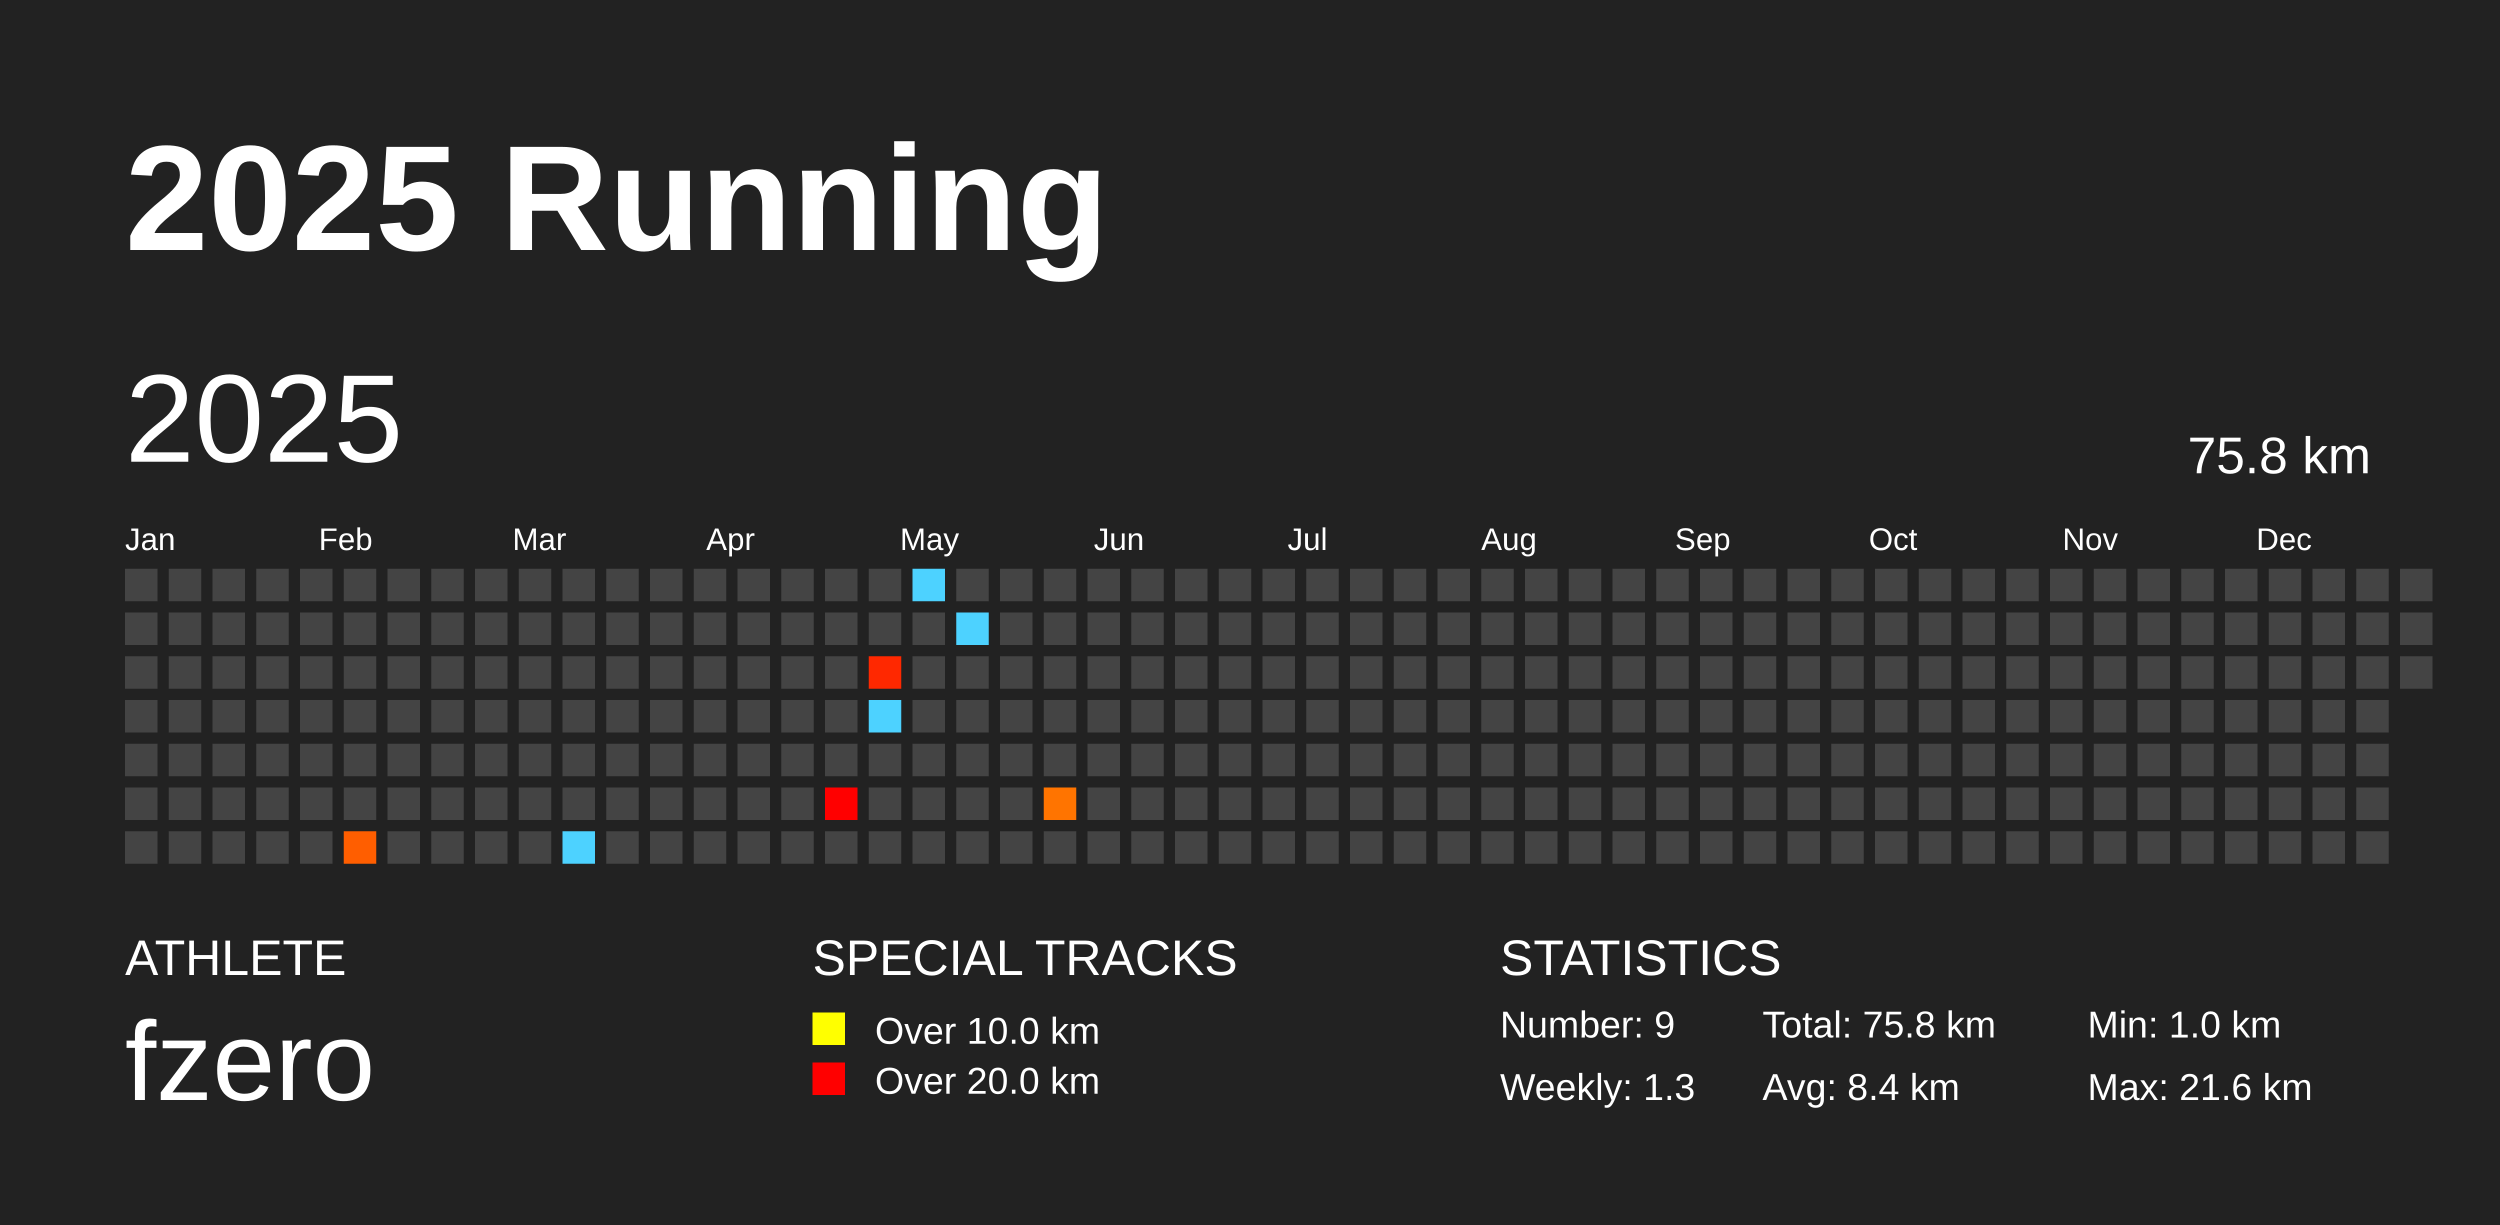
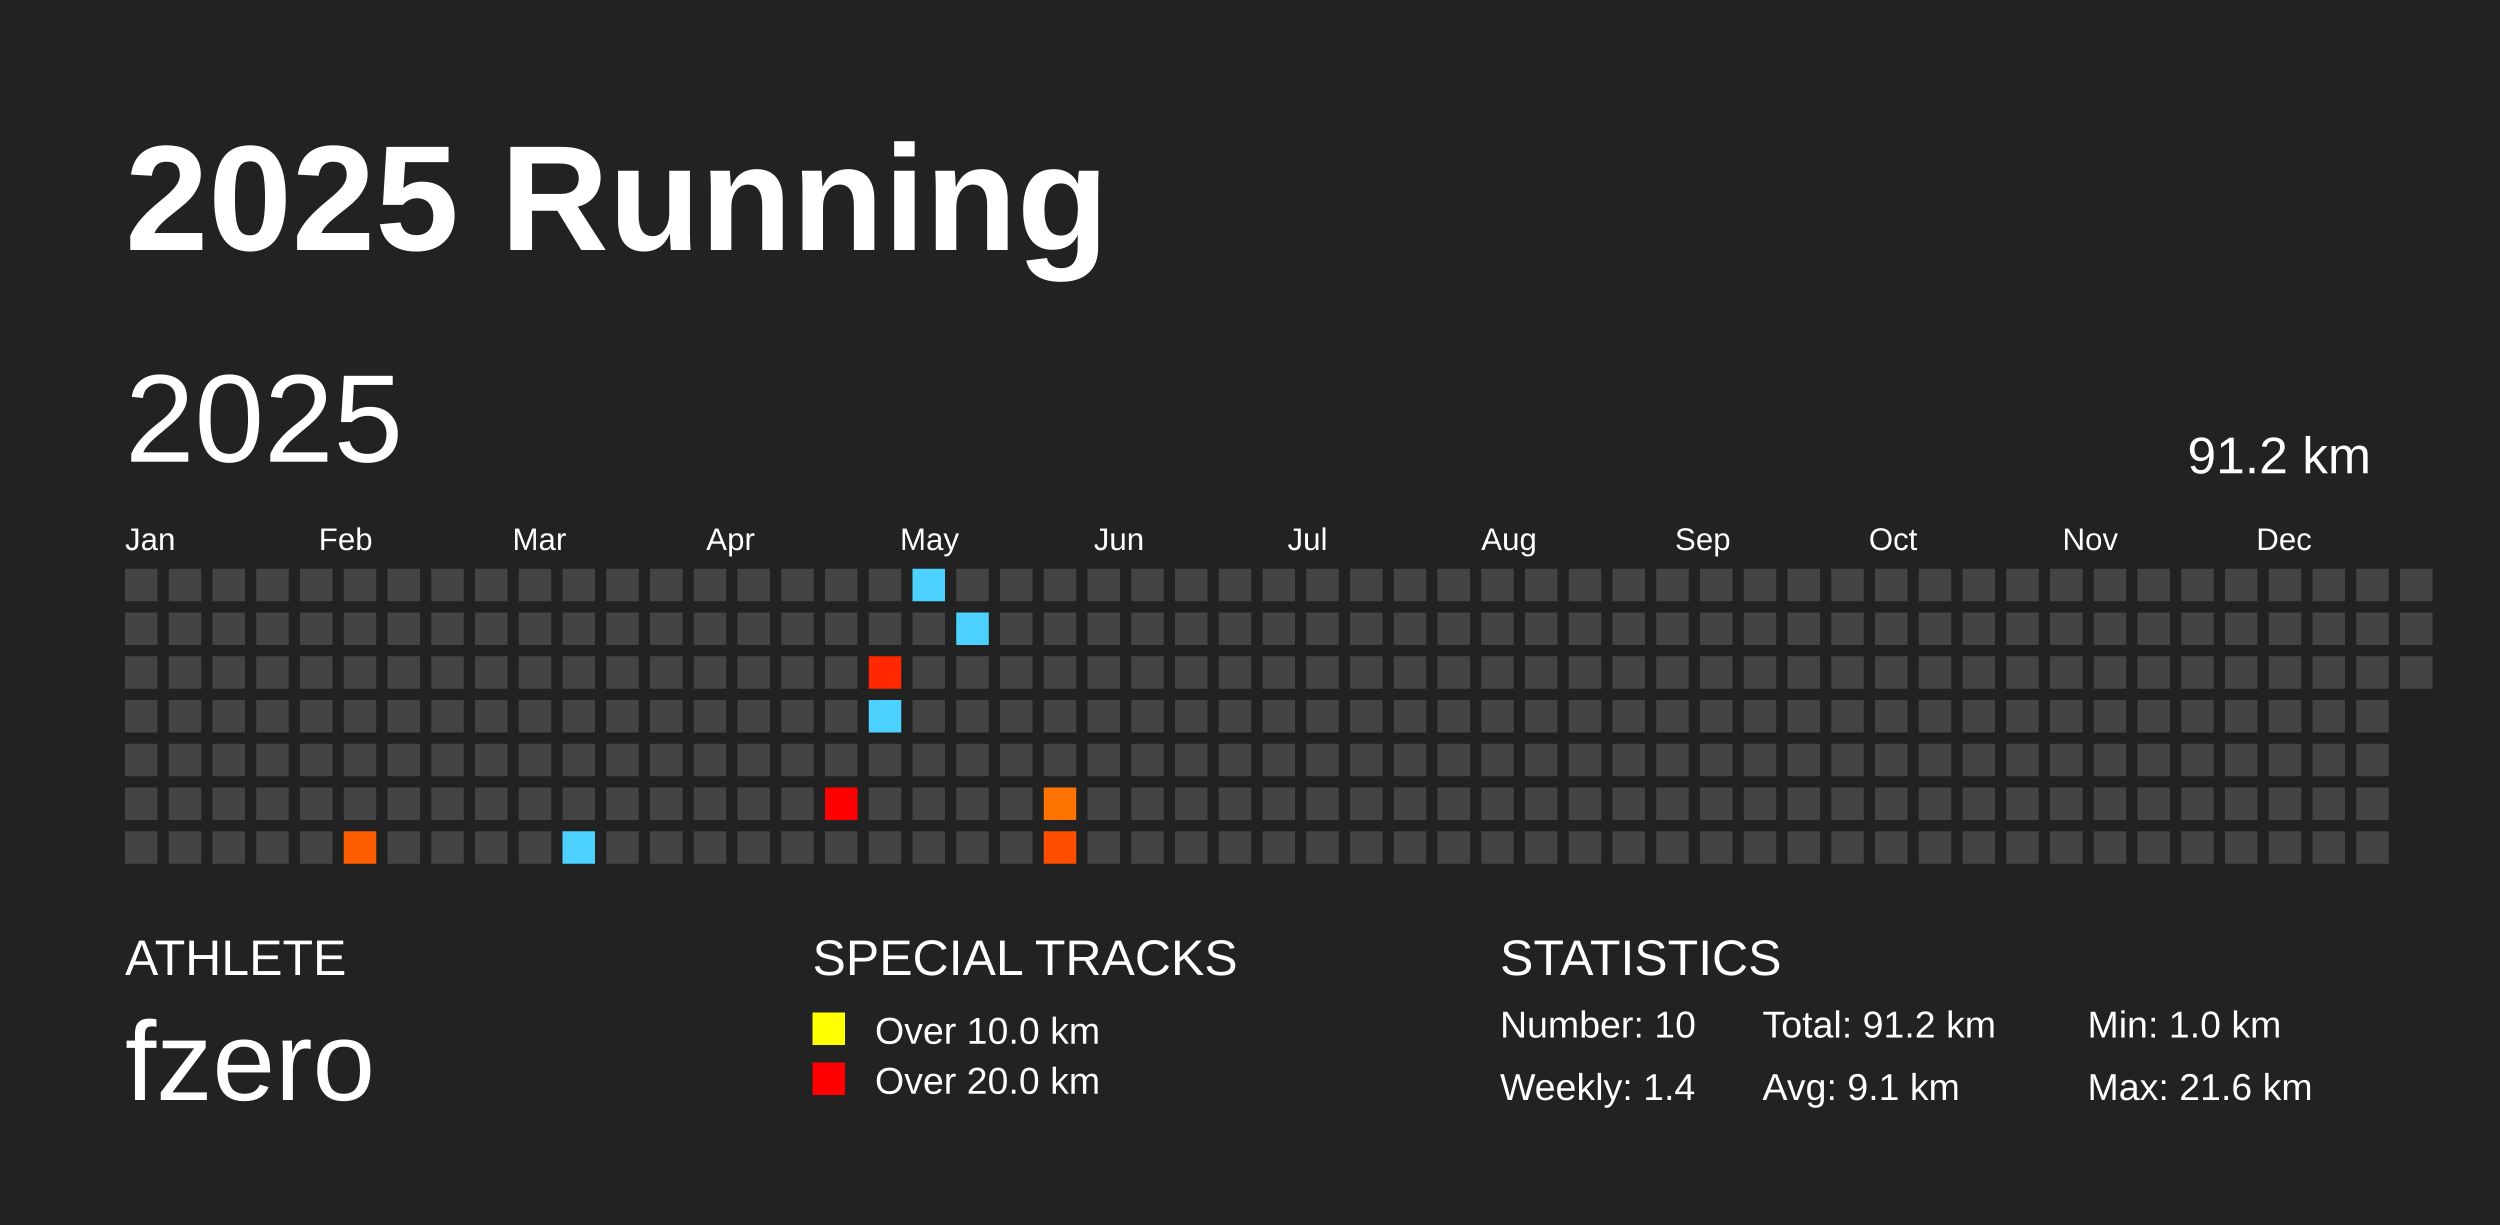
<svg xmlns="http://www.w3.org/2000/svg" baseProfile="full" height="98mm" version="1.1" viewBox="0,0,200,98" width="200mm">
  <defs />
  <rect fill="#222222" height="98" width="200" x="0" y="0" />
  <text fill="#FFFFFF" style="font-size:12px; font-family:Arial; font-weight:bold;" x="10" y="20">2025 Running</text>
  <text fill="#FFFFFF" style="font-size:4px; font-family:Arial" x="10" y="78">ATHLETE</text>
  <text fill="#FFFFFF" style="font-size:9px; font-family:Arial" x="10" y="88">fzero</text>
  <text fill="#FFFFFF" style="font-size:4px; font-family:Arial" x="65" y="78">SPECIAL TRACKS</text>
  <rect fill="yellow" height="2.6" width="2.6" x="65" y="81" />
  <text fill="#FFFFFF" style="font-size:3px; font-family:Arial" x="70" y="83.5">Over 10.0 km</text>
  <rect fill="red" height="2.6" width="2.6" x="65" y="85" />
  <text fill="#FFFFFF" style="font-size:3px; font-family:Arial" x="70" y="87.5">Over 20.0 km</text>
  <text fill="#FFFFFF" style="font-size:4px; font-family:Arial" x="120" y="78">STATISTICS</text>
-   <text fill="#FFFFFF" style="font-size:3px; font-family:Arial" x="120" y="83">Number: 9</text>
-   <text fill="#FFFFFF" style="font-size:3px; font-family:Arial" x="120" y="88">Weekly: 1.3</text>
-   <text fill="#FFFFFF" style="font-size:3px; font-family:Arial" x="141" y="83">Total: 75.8 km</text>
-   <text fill="#FFFFFF" style="font-size:3px; font-family:Arial" x="141" y="88">Avg: 8.4 km</text>
+   <text fill="#FFFFFF" style="font-size:3px; font-family:Arial" x="120" y="83">Number: 10</text>
+   <text fill="#FFFFFF" style="font-size:3px; font-family:Arial" x="120" y="88">Weekly: 1.4</text>
+   <text fill="#FFFFFF" style="font-size:3px; font-family:Arial" x="141" y="83">Total: 91.2 km</text>
+   <text fill="#FFFFFF" style="font-size:3px; font-family:Arial" x="141" y="88">Avg: 9.1 km</text>
  <text fill="#FFFFFF" style="font-size:3px; font-family:Arial" x="167" y="83">Min: 1.0 km</text>
  <text fill="#FFFFFF" style="font-size:3px; font-family:Arial" x="167" y="88">Max: 21.6 km</text>
  <text dominant-baseline="hanging" fill="#FFFFFF" style="font-size:10.0px; font-family:Arial;" x="10" y="30">2025</text>
-   <text dominant-baseline="hanging" fill="#FFFFFF" style="font-size:4.125px; font-family:Arial;" x="175" y="35">75.8 km</text>
+   <text dominant-baseline="hanging" fill="#FFFFFF" style="font-size:4.125px; font-family:Arial;" x="175" y="35">91.2 km</text>
  <text fill="#FFFFFF" style="font-size:2.5px; font-family:Arial" x="10.0" y="44">Jan</text>
  <text fill="#FFFFFF" style="font-size:2.5px; font-family:Arial" x="25.5" y="44">Feb</text>
  <text fill="#FFFFFF" style="font-size:2.5px; font-family:Arial" x="41.0" y="44">Mar</text>
  <text fill="#FFFFFF" style="font-size:2.5px; font-family:Arial" x="56.5" y="44">Apr</text>
  <text fill="#FFFFFF" style="font-size:2.5px; font-family:Arial" x="72.0" y="44">May</text>
  <text fill="#FFFFFF" style="font-size:2.5px; font-family:Arial" x="87.5" y="44">Jun</text>
  <text fill="#FFFFFF" style="font-size:2.5px; font-family:Arial" x="103.0" y="44">Jul</text>
  <text fill="#FFFFFF" style="font-size:2.5px; font-family:Arial" x="118.5" y="44">Aug</text>
  <text fill="#FFFFFF" style="font-size:2.5px; font-family:Arial" x="134.0" y="44">Sep</text>
  <text fill="#FFFFFF" style="font-size:2.5px; font-family:Arial" x="149.5" y="44">Oct</text>
  <text fill="#FFFFFF" style="font-size:2.5px; font-family:Arial" x="165.0" y="44">Nov</text>
  <text fill="#FFFFFF" style="font-size:2.5px; font-family:Arial" x="180.5" y="44">Dec</text>
  <rect fill="#444444" height="2.6" width="2.6" x="10.0" y="45.5" />
  <rect fill="#444444" height="2.6" width="2.6" x="10.0" y="49.0" />
  <rect fill="#444444" height="2.6" width="2.6" x="10.0" y="52.5" />
  <rect fill="#444444" height="2.6" width="2.6" x="10.0" y="56.0" />
  <rect fill="#444444" height="2.6" width="2.6" x="10.0" y="59.5" />
  <rect fill="#444444" height="2.6" width="2.6" x="10.0" y="63.0" />
  <rect fill="#444444" height="2.6" width="2.6" x="10.0" y="66.5" />
  <rect fill="#444444" height="2.6" width="2.6" x="13.5" y="45.5" />
  <rect fill="#444444" height="2.6" width="2.6" x="13.5" y="49.0" />
  <rect fill="#444444" height="2.6" width="2.6" x="13.5" y="52.5" />
  <rect fill="#444444" height="2.6" width="2.6" x="13.5" y="56.0" />
  <rect fill="#444444" height="2.6" width="2.6" x="13.5" y="59.5" />
  <rect fill="#444444" height="2.6" width="2.6" x="13.5" y="63.0" />
  <rect fill="#444444" height="2.6" width="2.6" x="13.5" y="66.5" />
  <rect fill="#444444" height="2.6" width="2.6" x="17.0" y="45.5" />
  <rect fill="#444444" height="2.6" width="2.6" x="17.0" y="49.0" />
  <rect fill="#444444" height="2.6" width="2.6" x="17.0" y="52.5" />
  <rect fill="#444444" height="2.6" width="2.6" x="17.0" y="56.0" />
  <rect fill="#444444" height="2.6" width="2.6" x="17.0" y="59.5" />
  <rect fill="#444444" height="2.6" width="2.6" x="17.0" y="63.0" />
  <rect fill="#444444" height="2.6" width="2.6" x="17.0" y="66.5" />
  <rect fill="#444444" height="2.6" width="2.6" x="20.5" y="45.5" />
  <rect fill="#444444" height="2.6" width="2.6" x="20.5" y="49.0" />
  <rect fill="#444444" height="2.6" width="2.6" x="20.5" y="52.5" />
  <rect fill="#444444" height="2.6" width="2.6" x="20.5" y="56.0" />
  <rect fill="#444444" height="2.6" width="2.6" x="20.5" y="59.5" />
  <rect fill="#444444" height="2.6" width="2.6" x="20.5" y="63.0" />
  <rect fill="#444444" height="2.6" width="2.6" x="20.5" y="66.5" />
  <rect fill="#444444" height="2.6" width="2.6" x="24.0" y="45.5" />
  <rect fill="#444444" height="2.6" width="2.6" x="24.0" y="49.0" />
  <rect fill="#444444" height="2.6" width="2.6" x="24.0" y="52.5" />
  <rect fill="#444444" height="2.6" width="2.6" x="24.0" y="56.0" />
  <rect fill="#444444" height="2.6" width="2.6" x="24.0" y="59.5" />
  <rect fill="#444444" height="2.6" width="2.6" x="24.0" y="63.0" />
  <rect fill="#444444" height="2.6" width="2.6" x="24.0" y="66.5" />
  <rect fill="#444444" height="2.6" width="2.6" x="27.5" y="45.5" />
  <rect fill="#444444" height="2.6" width="2.6" x="27.5" y="49.0" />
  <rect fill="#444444" height="2.6" width="2.6" x="27.5" y="52.5" />
  <rect fill="#444444" height="2.6" width="2.6" x="27.5" y="56.0" />
  <rect fill="#444444" height="2.6" width="2.6" x="27.5" y="59.5" />
  <rect fill="#444444" height="2.6" width="2.6" x="27.5" y="63.0" />
  <rect fill="#ff5e00" height="2.6" width="2.6" x="27.5" y="66.5" />
  <rect fill="#444444" height="2.6" width="2.6" x="31.0" y="45.5" />
  <rect fill="#444444" height="2.6" width="2.6" x="31.0" y="49.0" />
  <rect fill="#444444" height="2.6" width="2.6" x="31.0" y="52.5" />
  <rect fill="#444444" height="2.6" width="2.6" x="31.0" y="56.0" />
  <rect fill="#444444" height="2.6" width="2.6" x="31.0" y="59.5" />
  <rect fill="#444444" height="2.6" width="2.6" x="31.0" y="63.0" />
  <rect fill="#444444" height="2.6" width="2.6" x="31.0" y="66.5" />
  <rect fill="#444444" height="2.6" width="2.6" x="34.5" y="45.5" />
  <rect fill="#444444" height="2.6" width="2.6" x="34.5" y="49.0" />
  <rect fill="#444444" height="2.6" width="2.6" x="34.5" y="52.5" />
  <rect fill="#444444" height="2.6" width="2.6" x="34.5" y="56.0" />
  <rect fill="#444444" height="2.6" width="2.6" x="34.5" y="59.5" />
  <rect fill="#444444" height="2.6" width="2.6" x="34.5" y="63.0" />
  <rect fill="#444444" height="2.6" width="2.6" x="34.5" y="66.5" />
  <rect fill="#444444" height="2.6" width="2.6" x="38.0" y="45.5" />
  <rect fill="#444444" height="2.6" width="2.6" x="38.0" y="49.0" />
  <rect fill="#444444" height="2.6" width="2.6" x="38.0" y="52.5" />
  <rect fill="#444444" height="2.6" width="2.6" x="38.0" y="56.0" />
  <rect fill="#444444" height="2.6" width="2.6" x="38.0" y="59.5" />
  <rect fill="#444444" height="2.6" width="2.6" x="38.0" y="63.0" />
  <rect fill="#444444" height="2.6" width="2.6" x="38.0" y="66.5" />
  <rect fill="#444444" height="2.6" width="2.6" x="41.5" y="45.5" />
  <rect fill="#444444" height="2.6" width="2.6" x="41.5" y="49.0" />
  <rect fill="#444444" height="2.6" width="2.6" x="41.5" y="52.5" />
  <rect fill="#444444" height="2.6" width="2.6" x="41.5" y="56.0" />
  <rect fill="#444444" height="2.6" width="2.6" x="41.5" y="59.5" />
  <rect fill="#444444" height="2.6" width="2.6" x="41.5" y="63.0" />
  <rect fill="#444444" height="2.6" width="2.6" x="41.5" y="66.5" />
  <rect fill="#444444" height="2.6" width="2.6" x="45.0" y="45.5" />
  <rect fill="#444444" height="2.6" width="2.6" x="45.0" y="49.0" />
  <rect fill="#444444" height="2.6" width="2.6" x="45.0" y="52.5" />
  <rect fill="#444444" height="2.6" width="2.6" x="45.0" y="56.0" />
  <rect fill="#444444" height="2.6" width="2.6" x="45.0" y="59.5" />
  <rect fill="#444444" height="2.6" width="2.6" x="45.0" y="63.0" />
  <rect fill="#4dd2ff" height="2.6" width="2.6" x="45.0" y="66.5" />
  <rect fill="#444444" height="2.6" width="2.6" x="48.5" y="45.5" />
  <rect fill="#444444" height="2.6" width="2.6" x="48.5" y="49.0" />
  <rect fill="#444444" height="2.6" width="2.6" x="48.5" y="52.5" />
  <rect fill="#444444" height="2.6" width="2.6" x="48.5" y="56.0" />
  <rect fill="#444444" height="2.6" width="2.6" x="48.5" y="59.5" />
  <rect fill="#444444" height="2.6" width="2.6" x="48.5" y="63.0" />
  <rect fill="#444444" height="2.6" width="2.6" x="48.5" y="66.5" />
  <rect fill="#444444" height="2.6" width="2.6" x="52.0" y="45.5" />
  <rect fill="#444444" height="2.6" width="2.6" x="52.0" y="49.0" />
  <rect fill="#444444" height="2.6" width="2.6" x="52.0" y="52.5" />
  <rect fill="#444444" height="2.6" width="2.6" x="52.0" y="56.0" />
  <rect fill="#444444" height="2.6" width="2.6" x="52.0" y="59.5" />
  <rect fill="#444444" height="2.6" width="2.6" x="52.0" y="63.0" />
  <rect fill="#444444" height="2.6" width="2.6" x="52.0" y="66.5" />
  <rect fill="#444444" height="2.6" width="2.6" x="55.5" y="45.5" />
  <rect fill="#444444" height="2.6" width="2.6" x="55.5" y="49.0" />
  <rect fill="#444444" height="2.6" width="2.6" x="55.5" y="52.5" />
  <rect fill="#444444" height="2.6" width="2.6" x="55.5" y="56.0" />
  <rect fill="#444444" height="2.6" width="2.6" x="55.5" y="59.5" />
  <rect fill="#444444" height="2.6" width="2.6" x="55.5" y="63.0" />
  <rect fill="#444444" height="2.6" width="2.6" x="55.5" y="66.5" />
  <rect fill="#444444" height="2.6" width="2.6" x="59.0" y="45.5" />
  <rect fill="#444444" height="2.6" width="2.6" x="59.0" y="49.0" />
  <rect fill="#444444" height="2.6" width="2.6" x="59.0" y="52.5" />
  <rect fill="#444444" height="2.6" width="2.6" x="59.0" y="56.0" />
  <rect fill="#444444" height="2.6" width="2.6" x="59.0" y="59.5" />
  <rect fill="#444444" height="2.6" width="2.6" x="59.0" y="63.0" />
  <rect fill="#444444" height="2.6" width="2.6" x="59.0" y="66.5" />
  <rect fill="#444444" height="2.6" width="2.6" x="62.5" y="45.5" />
  <rect fill="#444444" height="2.6" width="2.6" x="62.5" y="49.0" />
  <rect fill="#444444" height="2.6" width="2.6" x="62.5" y="52.5" />
  <rect fill="#444444" height="2.6" width="2.6" x="62.5" y="56.0" />
  <rect fill="#444444" height="2.6" width="2.6" x="62.5" y="59.5" />
  <rect fill="#444444" height="2.6" width="2.6" x="62.5" y="63.0" />
  <rect fill="#444444" height="2.6" width="2.6" x="62.5" y="66.5" />
  <rect fill="#444444" height="2.6" width="2.6" x="66.0" y="45.5" />
  <rect fill="#444444" height="2.6" width="2.6" x="66.0" y="49.0" />
  <rect fill="#444444" height="2.6" width="2.6" x="66.0" y="52.5" />
  <rect fill="#444444" height="2.6" width="2.6" x="66.0" y="56.0" />
  <rect fill="#444444" height="2.6" width="2.6" x="66.0" y="59.5" />
  <rect fill="red" height="2.6" width="2.6" x="66.0" y="63.0" />
  <rect fill="#444444" height="2.6" width="2.6" x="66.0" y="66.5" />
  <rect fill="#444444" height="2.6" width="2.6" x="69.5" y="45.5" />
  <rect fill="#444444" height="2.6" width="2.6" x="69.5" y="49.0" />
  <rect fill="#ff2800" height="2.6" width="2.6" x="69.5" y="52.5" />
  <rect fill="#4dd2ff" height="2.6" width="2.6" x="69.5" y="56.0" />
  <rect fill="#444444" height="2.6" width="2.6" x="69.5" y="59.5" />
  <rect fill="#444444" height="2.6" width="2.6" x="69.5" y="63.0" />
  <rect fill="#444444" height="2.6" width="2.6" x="69.5" y="66.5" />
  <rect fill="#4dd2ff" height="2.6" width="2.6" x="73.0" y="45.5" />
  <rect fill="#444444" height="2.6" width="2.6" x="73.0" y="49.0" />
  <rect fill="#444444" height="2.6" width="2.6" x="73.0" y="52.5" />
  <rect fill="#444444" height="2.6" width="2.6" x="73.0" y="56.0" />
  <rect fill="#444444" height="2.6" width="2.6" x="73.0" y="59.5" />
  <rect fill="#444444" height="2.6" width="2.6" x="73.0" y="63.0" />
  <rect fill="#444444" height="2.6" width="2.6" x="73.0" y="66.5" />
  <rect fill="#444444" height="2.6" width="2.6" x="76.5" y="45.5" />
  <rect fill="#4dd2ff" height="2.6" width="2.6" x="76.5" y="49.0" />
  <rect fill="#444444" height="2.6" width="2.6" x="76.5" y="52.5" />
  <rect fill="#444444" height="2.6" width="2.6" x="76.5" y="56.0" />
  <rect fill="#444444" height="2.6" width="2.6" x="76.5" y="59.5" />
  <rect fill="#444444" height="2.6" width="2.6" x="76.5" y="63.0" />
  <rect fill="#444444" height="2.6" width="2.6" x="76.5" y="66.5" />
  <rect fill="#444444" height="2.6" width="2.6" x="80.0" y="45.5" />
  <rect fill="#444444" height="2.6" width="2.6" x="80.0" y="49.0" />
  <rect fill="#444444" height="2.6" width="2.6" x="80.0" y="52.5" />
  <rect fill="#444444" height="2.6" width="2.6" x="80.0" y="56.0" />
  <rect fill="#444444" height="2.6" width="2.6" x="80.0" y="59.5" />
  <rect fill="#444444" height="2.6" width="2.6" x="80.0" y="63.0" />
  <rect fill="#444444" height="2.6" width="2.6" x="80.0" y="66.5" />
  <rect fill="#444444" height="2.6" width="2.6" x="83.5" y="45.5" />
  <rect fill="#444444" height="2.6" width="2.6" x="83.5" y="49.0" />
  <rect fill="#444444" height="2.6" width="2.6" x="83.5" y="52.5" />
  <rect fill="#444444" height="2.6" width="2.6" x="83.5" y="56.0" />
  <rect fill="#444444" height="2.6" width="2.6" x="83.5" y="59.5" />
  <rect fill="#ff7400" height="2.6" width="2.6" x="83.5" y="63.0" />
-   <rect fill="#444444" height="2.6" width="2.6" x="83.5" y="66.5" />
+   <rect fill="#ff4e00" height="2.6" width="2.6" x="83.5" y="66.5" />
  <rect fill="#444444" height="2.6" width="2.6" x="87.0" y="45.5" />
  <rect fill="#444444" height="2.6" width="2.6" x="87.0" y="49.0" />
  <rect fill="#444444" height="2.6" width="2.6" x="87.0" y="52.5" />
  <rect fill="#444444" height="2.6" width="2.6" x="87.0" y="56.0" />
  <rect fill="#444444" height="2.6" width="2.6" x="87.0" y="59.5" />
  <rect fill="#444444" height="2.6" width="2.6" x="87.0" y="63.0" />
  <rect fill="#444444" height="2.6" width="2.6" x="87.0" y="66.5" />
  <rect fill="#444444" height="2.6" width="2.6" x="90.5" y="45.5" />
  <rect fill="#444444" height="2.6" width="2.6" x="90.5" y="49.0" />
  <rect fill="#444444" height="2.6" width="2.6" x="90.5" y="52.5" />
  <rect fill="#444444" height="2.6" width="2.6" x="90.5" y="56.0" />
  <rect fill="#444444" height="2.6" width="2.6" x="90.5" y="59.5" />
  <rect fill="#444444" height="2.6" width="2.6" x="90.5" y="63.0" />
  <rect fill="#444444" height="2.6" width="2.6" x="90.5" y="66.5" />
  <rect fill="#444444" height="2.6" width="2.6" x="94.0" y="45.5" />
  <rect fill="#444444" height="2.6" width="2.6" x="94.0" y="49.0" />
  <rect fill="#444444" height="2.6" width="2.6" x="94.0" y="52.5" />
  <rect fill="#444444" height="2.6" width="2.6" x="94.0" y="56.0" />
  <rect fill="#444444" height="2.6" width="2.6" x="94.0" y="59.5" />
  <rect fill="#444444" height="2.6" width="2.6" x="94.0" y="63.0" />
  <rect fill="#444444" height="2.6" width="2.6" x="94.0" y="66.5" />
  <rect fill="#444444" height="2.6" width="2.6" x="97.5" y="45.5" />
  <rect fill="#444444" height="2.6" width="2.6" x="97.5" y="49.0" />
  <rect fill="#444444" height="2.6" width="2.6" x="97.5" y="52.5" />
  <rect fill="#444444" height="2.6" width="2.6" x="97.5" y="56.0" />
  <rect fill="#444444" height="2.6" width="2.6" x="97.5" y="59.5" />
  <rect fill="#444444" height="2.6" width="2.6" x="97.5" y="63.0" />
  <rect fill="#444444" height="2.6" width="2.6" x="97.5" y="66.5" />
  <rect fill="#444444" height="2.6" width="2.6" x="101.0" y="45.5" />
  <rect fill="#444444" height="2.6" width="2.6" x="101.0" y="49.0" />
  <rect fill="#444444" height="2.6" width="2.6" x="101.0" y="52.5" />
  <rect fill="#444444" height="2.6" width="2.6" x="101.0" y="56.0" />
  <rect fill="#444444" height="2.6" width="2.6" x="101.0" y="59.5" />
  <rect fill="#444444" height="2.6" width="2.6" x="101.0" y="63.0" />
  <rect fill="#444444" height="2.6" width="2.6" x="101.0" y="66.5" />
  <rect fill="#444444" height="2.6" width="2.6" x="104.5" y="45.5" />
  <rect fill="#444444" height="2.6" width="2.6" x="104.5" y="49.0" />
  <rect fill="#444444" height="2.6" width="2.6" x="104.5" y="52.5" />
  <rect fill="#444444" height="2.6" width="2.6" x="104.5" y="56.0" />
  <rect fill="#444444" height="2.6" width="2.6" x="104.5" y="59.5" />
  <rect fill="#444444" height="2.6" width="2.6" x="104.5" y="63.0" />
  <rect fill="#444444" height="2.6" width="2.6" x="104.5" y="66.5" />
  <rect fill="#444444" height="2.6" width="2.6" x="108.0" y="45.5" />
  <rect fill="#444444" height="2.6" width="2.6" x="108.0" y="49.0" />
  <rect fill="#444444" height="2.6" width="2.6" x="108.0" y="52.5" />
  <rect fill="#444444" height="2.6" width="2.6" x="108.0" y="56.0" />
  <rect fill="#444444" height="2.6" width="2.6" x="108.0" y="59.5" />
  <rect fill="#444444" height="2.6" width="2.6" x="108.0" y="63.0" />
  <rect fill="#444444" height="2.6" width="2.6" x="108.0" y="66.5" />
  <rect fill="#444444" height="2.6" width="2.6" x="111.5" y="45.5" />
  <rect fill="#444444" height="2.6" width="2.6" x="111.5" y="49.0" />
  <rect fill="#444444" height="2.6" width="2.6" x="111.5" y="52.5" />
  <rect fill="#444444" height="2.6" width="2.6" x="111.5" y="56.0" />
  <rect fill="#444444" height="2.6" width="2.6" x="111.5" y="59.5" />
  <rect fill="#444444" height="2.6" width="2.6" x="111.5" y="63.0" />
  <rect fill="#444444" height="2.6" width="2.6" x="111.5" y="66.5" />
  <rect fill="#444444" height="2.6" width="2.6" x="115.0" y="45.5" />
  <rect fill="#444444" height="2.6" width="2.6" x="115.0" y="49.0" />
  <rect fill="#444444" height="2.6" width="2.6" x="115.0" y="52.5" />
  <rect fill="#444444" height="2.6" width="2.6" x="115.0" y="56.0" />
  <rect fill="#444444" height="2.6" width="2.6" x="115.0" y="59.5" />
  <rect fill="#444444" height="2.6" width="2.6" x="115.0" y="63.0" />
  <rect fill="#444444" height="2.6" width="2.6" x="115.0" y="66.5" />
  <rect fill="#444444" height="2.6" width="2.6" x="118.5" y="45.5" />
  <rect fill="#444444" height="2.6" width="2.6" x="118.5" y="49.0" />
  <rect fill="#444444" height="2.6" width="2.6" x="118.5" y="52.5" />
  <rect fill="#444444" height="2.6" width="2.6" x="118.5" y="56.0" />
  <rect fill="#444444" height="2.6" width="2.6" x="118.5" y="59.5" />
  <rect fill="#444444" height="2.6" width="2.6" x="118.5" y="63.0" />
  <rect fill="#444444" height="2.6" width="2.6" x="118.5" y="66.5" />
  <rect fill="#444444" height="2.6" width="2.6" x="122.0" y="45.5" />
  <rect fill="#444444" height="2.6" width="2.6" x="122.0" y="49.0" />
  <rect fill="#444444" height="2.6" width="2.6" x="122.0" y="52.5" />
  <rect fill="#444444" height="2.6" width="2.6" x="122.0" y="56.0" />
  <rect fill="#444444" height="2.6" width="2.6" x="122.0" y="59.5" />
  <rect fill="#444444" height="2.6" width="2.6" x="122.0" y="63.0" />
  <rect fill="#444444" height="2.6" width="2.6" x="122.0" y="66.5" />
  <rect fill="#444444" height="2.6" width="2.6" x="125.5" y="45.5" />
  <rect fill="#444444" height="2.6" width="2.6" x="125.5" y="49.0" />
  <rect fill="#444444" height="2.6" width="2.6" x="125.5" y="52.5" />
  <rect fill="#444444" height="2.6" width="2.6" x="125.5" y="56.0" />
  <rect fill="#444444" height="2.6" width="2.6" x="125.5" y="59.5" />
  <rect fill="#444444" height="2.6" width="2.6" x="125.5" y="63.0" />
  <rect fill="#444444" height="2.6" width="2.6" x="125.5" y="66.5" />
  <rect fill="#444444" height="2.6" width="2.6" x="129.0" y="45.5" />
  <rect fill="#444444" height="2.6" width="2.6" x="129.0" y="49.0" />
  <rect fill="#444444" height="2.6" width="2.6" x="129.0" y="52.5" />
  <rect fill="#444444" height="2.6" width="2.6" x="129.0" y="56.0" />
  <rect fill="#444444" height="2.6" width="2.6" x="129.0" y="59.5" />
  <rect fill="#444444" height="2.6" width="2.6" x="129.0" y="63.0" />
  <rect fill="#444444" height="2.6" width="2.6" x="129.0" y="66.5" />
  <rect fill="#444444" height="2.6" width="2.6" x="132.5" y="45.5" />
  <rect fill="#444444" height="2.6" width="2.6" x="132.5" y="49.0" />
  <rect fill="#444444" height="2.6" width="2.6" x="132.5" y="52.5" />
  <rect fill="#444444" height="2.6" width="2.6" x="132.5" y="56.0" />
  <rect fill="#444444" height="2.6" width="2.6" x="132.5" y="59.5" />
  <rect fill="#444444" height="2.6" width="2.6" x="132.5" y="63.0" />
  <rect fill="#444444" height="2.6" width="2.6" x="132.5" y="66.5" />
  <rect fill="#444444" height="2.6" width="2.6" x="136.0" y="45.5" />
  <rect fill="#444444" height="2.6" width="2.6" x="136.0" y="49.0" />
  <rect fill="#444444" height="2.6" width="2.6" x="136.0" y="52.5" />
  <rect fill="#444444" height="2.6" width="2.6" x="136.0" y="56.0" />
  <rect fill="#444444" height="2.6" width="2.6" x="136.0" y="59.5" />
  <rect fill="#444444" height="2.6" width="2.6" x="136.0" y="63.0" />
  <rect fill="#444444" height="2.6" width="2.6" x="136.0" y="66.5" />
  <rect fill="#444444" height="2.6" width="2.6" x="139.5" y="45.5" />
  <rect fill="#444444" height="2.6" width="2.6" x="139.5" y="49.0" />
  <rect fill="#444444" height="2.6" width="2.6" x="139.5" y="52.5" />
  <rect fill="#444444" height="2.6" width="2.6" x="139.5" y="56.0" />
  <rect fill="#444444" height="2.6" width="2.6" x="139.5" y="59.5" />
  <rect fill="#444444" height="2.6" width="2.6" x="139.5" y="63.0" />
  <rect fill="#444444" height="2.6" width="2.6" x="139.5" y="66.5" />
  <rect fill="#444444" height="2.6" width="2.6" x="143.0" y="45.5" />
  <rect fill="#444444" height="2.6" width="2.6" x="143.0" y="49.0" />
  <rect fill="#444444" height="2.6" width="2.6" x="143.0" y="52.5" />
  <rect fill="#444444" height="2.6" width="2.6" x="143.0" y="56.0" />
  <rect fill="#444444" height="2.6" width="2.6" x="143.0" y="59.5" />
  <rect fill="#444444" height="2.6" width="2.6" x="143.0" y="63.0" />
  <rect fill="#444444" height="2.6" width="2.6" x="143.0" y="66.5" />
  <rect fill="#444444" height="2.6" width="2.6" x="146.5" y="45.5" />
  <rect fill="#444444" height="2.6" width="2.6" x="146.5" y="49.0" />
  <rect fill="#444444" height="2.6" width="2.6" x="146.5" y="52.5" />
  <rect fill="#444444" height="2.6" width="2.6" x="146.5" y="56.0" />
  <rect fill="#444444" height="2.6" width="2.6" x="146.5" y="59.5" />
  <rect fill="#444444" height="2.6" width="2.6" x="146.5" y="63.0" />
  <rect fill="#444444" height="2.6" width="2.6" x="146.5" y="66.5" />
  <rect fill="#444444" height="2.6" width="2.6" x="150.0" y="45.5" />
  <rect fill="#444444" height="2.6" width="2.6" x="150.0" y="49.0" />
  <rect fill="#444444" height="2.6" width="2.6" x="150.0" y="52.5" />
  <rect fill="#444444" height="2.6" width="2.6" x="150.0" y="56.0" />
  <rect fill="#444444" height="2.6" width="2.6" x="150.0" y="59.5" />
  <rect fill="#444444" height="2.6" width="2.6" x="150.0" y="63.0" />
  <rect fill="#444444" height="2.6" width="2.6" x="150.0" y="66.5" />
  <rect fill="#444444" height="2.6" width="2.6" x="153.5" y="45.5" />
  <rect fill="#444444" height="2.6" width="2.6" x="153.5" y="49.0" />
  <rect fill="#444444" height="2.6" width="2.6" x="153.5" y="52.5" />
  <rect fill="#444444" height="2.6" width="2.6" x="153.5" y="56.0" />
  <rect fill="#444444" height="2.6" width="2.6" x="153.5" y="59.5" />
  <rect fill="#444444" height="2.6" width="2.6" x="153.5" y="63.0" />
  <rect fill="#444444" height="2.6" width="2.6" x="153.5" y="66.5" />
  <rect fill="#444444" height="2.6" width="2.6" x="157.0" y="45.5" />
  <rect fill="#444444" height="2.6" width="2.6" x="157.0" y="49.0" />
  <rect fill="#444444" height="2.6" width="2.6" x="157.0" y="52.5" />
  <rect fill="#444444" height="2.6" width="2.6" x="157.0" y="56.0" />
  <rect fill="#444444" height="2.6" width="2.6" x="157.0" y="59.5" />
  <rect fill="#444444" height="2.6" width="2.6" x="157.0" y="63.0" />
  <rect fill="#444444" height="2.6" width="2.6" x="157.0" y="66.5" />
  <rect fill="#444444" height="2.6" width="2.6" x="160.5" y="45.5" />
  <rect fill="#444444" height="2.6" width="2.6" x="160.5" y="49.0" />
  <rect fill="#444444" height="2.6" width="2.6" x="160.5" y="52.5" />
  <rect fill="#444444" height="2.6" width="2.6" x="160.5" y="56.0" />
  <rect fill="#444444" height="2.6" width="2.6" x="160.5" y="59.5" />
  <rect fill="#444444" height="2.6" width="2.6" x="160.5" y="63.0" />
  <rect fill="#444444" height="2.6" width="2.6" x="160.5" y="66.5" />
  <rect fill="#444444" height="2.6" width="2.6" x="164.0" y="45.5" />
  <rect fill="#444444" height="2.6" width="2.6" x="164.0" y="49.0" />
  <rect fill="#444444" height="2.6" width="2.6" x="164.0" y="52.5" />
  <rect fill="#444444" height="2.6" width="2.6" x="164.0" y="56.0" />
  <rect fill="#444444" height="2.6" width="2.6" x="164.0" y="59.5" />
  <rect fill="#444444" height="2.6" width="2.6" x="164.0" y="63.0" />
  <rect fill="#444444" height="2.6" width="2.6" x="164.0" y="66.5" />
  <rect fill="#444444" height="2.6" width="2.6" x="167.5" y="45.5" />
  <rect fill="#444444" height="2.6" width="2.6" x="167.5" y="49.0" />
  <rect fill="#444444" height="2.6" width="2.6" x="167.5" y="52.5" />
  <rect fill="#444444" height="2.6" width="2.6" x="167.5" y="56.0" />
  <rect fill="#444444" height="2.6" width="2.6" x="167.5" y="59.5" />
  <rect fill="#444444" height="2.6" width="2.6" x="167.5" y="63.0" />
  <rect fill="#444444" height="2.6" width="2.6" x="167.5" y="66.5" />
  <rect fill="#444444" height="2.6" width="2.6" x="171.0" y="45.5" />
  <rect fill="#444444" height="2.6" width="2.6" x="171.0" y="49.0" />
  <rect fill="#444444" height="2.6" width="2.6" x="171.0" y="52.5" />
  <rect fill="#444444" height="2.6" width="2.6" x="171.0" y="56.0" />
  <rect fill="#444444" height="2.6" width="2.6" x="171.0" y="59.5" />
  <rect fill="#444444" height="2.6" width="2.6" x="171.0" y="63.0" />
  <rect fill="#444444" height="2.6" width="2.6" x="171.0" y="66.5" />
  <rect fill="#444444" height="2.6" width="2.6" x="174.5" y="45.5" />
  <rect fill="#444444" height="2.6" width="2.6" x="174.5" y="49.0" />
  <rect fill="#444444" height="2.6" width="2.6" x="174.5" y="52.5" />
  <rect fill="#444444" height="2.6" width="2.6" x="174.5" y="56.0" />
  <rect fill="#444444" height="2.6" width="2.6" x="174.5" y="59.5" />
  <rect fill="#444444" height="2.6" width="2.6" x="174.5" y="63.0" />
  <rect fill="#444444" height="2.6" width="2.6" x="174.5" y="66.5" />
  <rect fill="#444444" height="2.6" width="2.6" x="178.0" y="45.5" />
  <rect fill="#444444" height="2.6" width="2.6" x="178.0" y="49.0" />
  <rect fill="#444444" height="2.6" width="2.6" x="178.0" y="52.5" />
  <rect fill="#444444" height="2.6" width="2.6" x="178.0" y="56.0" />
  <rect fill="#444444" height="2.6" width="2.6" x="178.0" y="59.5" />
  <rect fill="#444444" height="2.6" width="2.6" x="178.0" y="63.0" />
  <rect fill="#444444" height="2.6" width="2.6" x="178.0" y="66.5" />
  <rect fill="#444444" height="2.6" width="2.6" x="181.5" y="45.5" />
  <rect fill="#444444" height="2.6" width="2.6" x="181.5" y="49.0" />
  <rect fill="#444444" height="2.6" width="2.6" x="181.5" y="52.5" />
  <rect fill="#444444" height="2.6" width="2.6" x="181.5" y="56.0" />
  <rect fill="#444444" height="2.6" width="2.6" x="181.5" y="59.5" />
  <rect fill="#444444" height="2.6" width="2.6" x="181.5" y="63.0" />
  <rect fill="#444444" height="2.6" width="2.6" x="181.5" y="66.5" />
  <rect fill="#444444" height="2.6" width="2.6" x="185.0" y="45.5" />
  <rect fill="#444444" height="2.6" width="2.6" x="185.0" y="49.0" />
  <rect fill="#444444" height="2.6" width="2.6" x="185.0" y="52.5" />
  <rect fill="#444444" height="2.6" width="2.6" x="185.0" y="56.0" />
  <rect fill="#444444" height="2.6" width="2.6" x="185.0" y="59.5" />
  <rect fill="#444444" height="2.6" width="2.6" x="185.0" y="63.0" />
  <rect fill="#444444" height="2.6" width="2.6" x="185.0" y="66.5" />
  <rect fill="#444444" height="2.6" width="2.6" x="188.5" y="45.5" />
  <rect fill="#444444" height="2.6" width="2.6" x="188.5" y="49.0" />
  <rect fill="#444444" height="2.6" width="2.6" x="188.5" y="52.5" />
  <rect fill="#444444" height="2.6" width="2.6" x="188.5" y="56.0" />
  <rect fill="#444444" height="2.6" width="2.6" x="188.5" y="59.5" />
  <rect fill="#444444" height="2.6" width="2.6" x="188.5" y="63.0" />
  <rect fill="#444444" height="2.6" width="2.6" x="188.5" y="66.5" />
  <rect fill="#444444" height="2.6" width="2.6" x="192.0" y="45.5" />
  <rect fill="#444444" height="2.6" width="2.6" x="192.0" y="49.0" />
  <rect fill="#444444" height="2.6" width="2.6" x="192.0" y="52.5" />
</svg>
